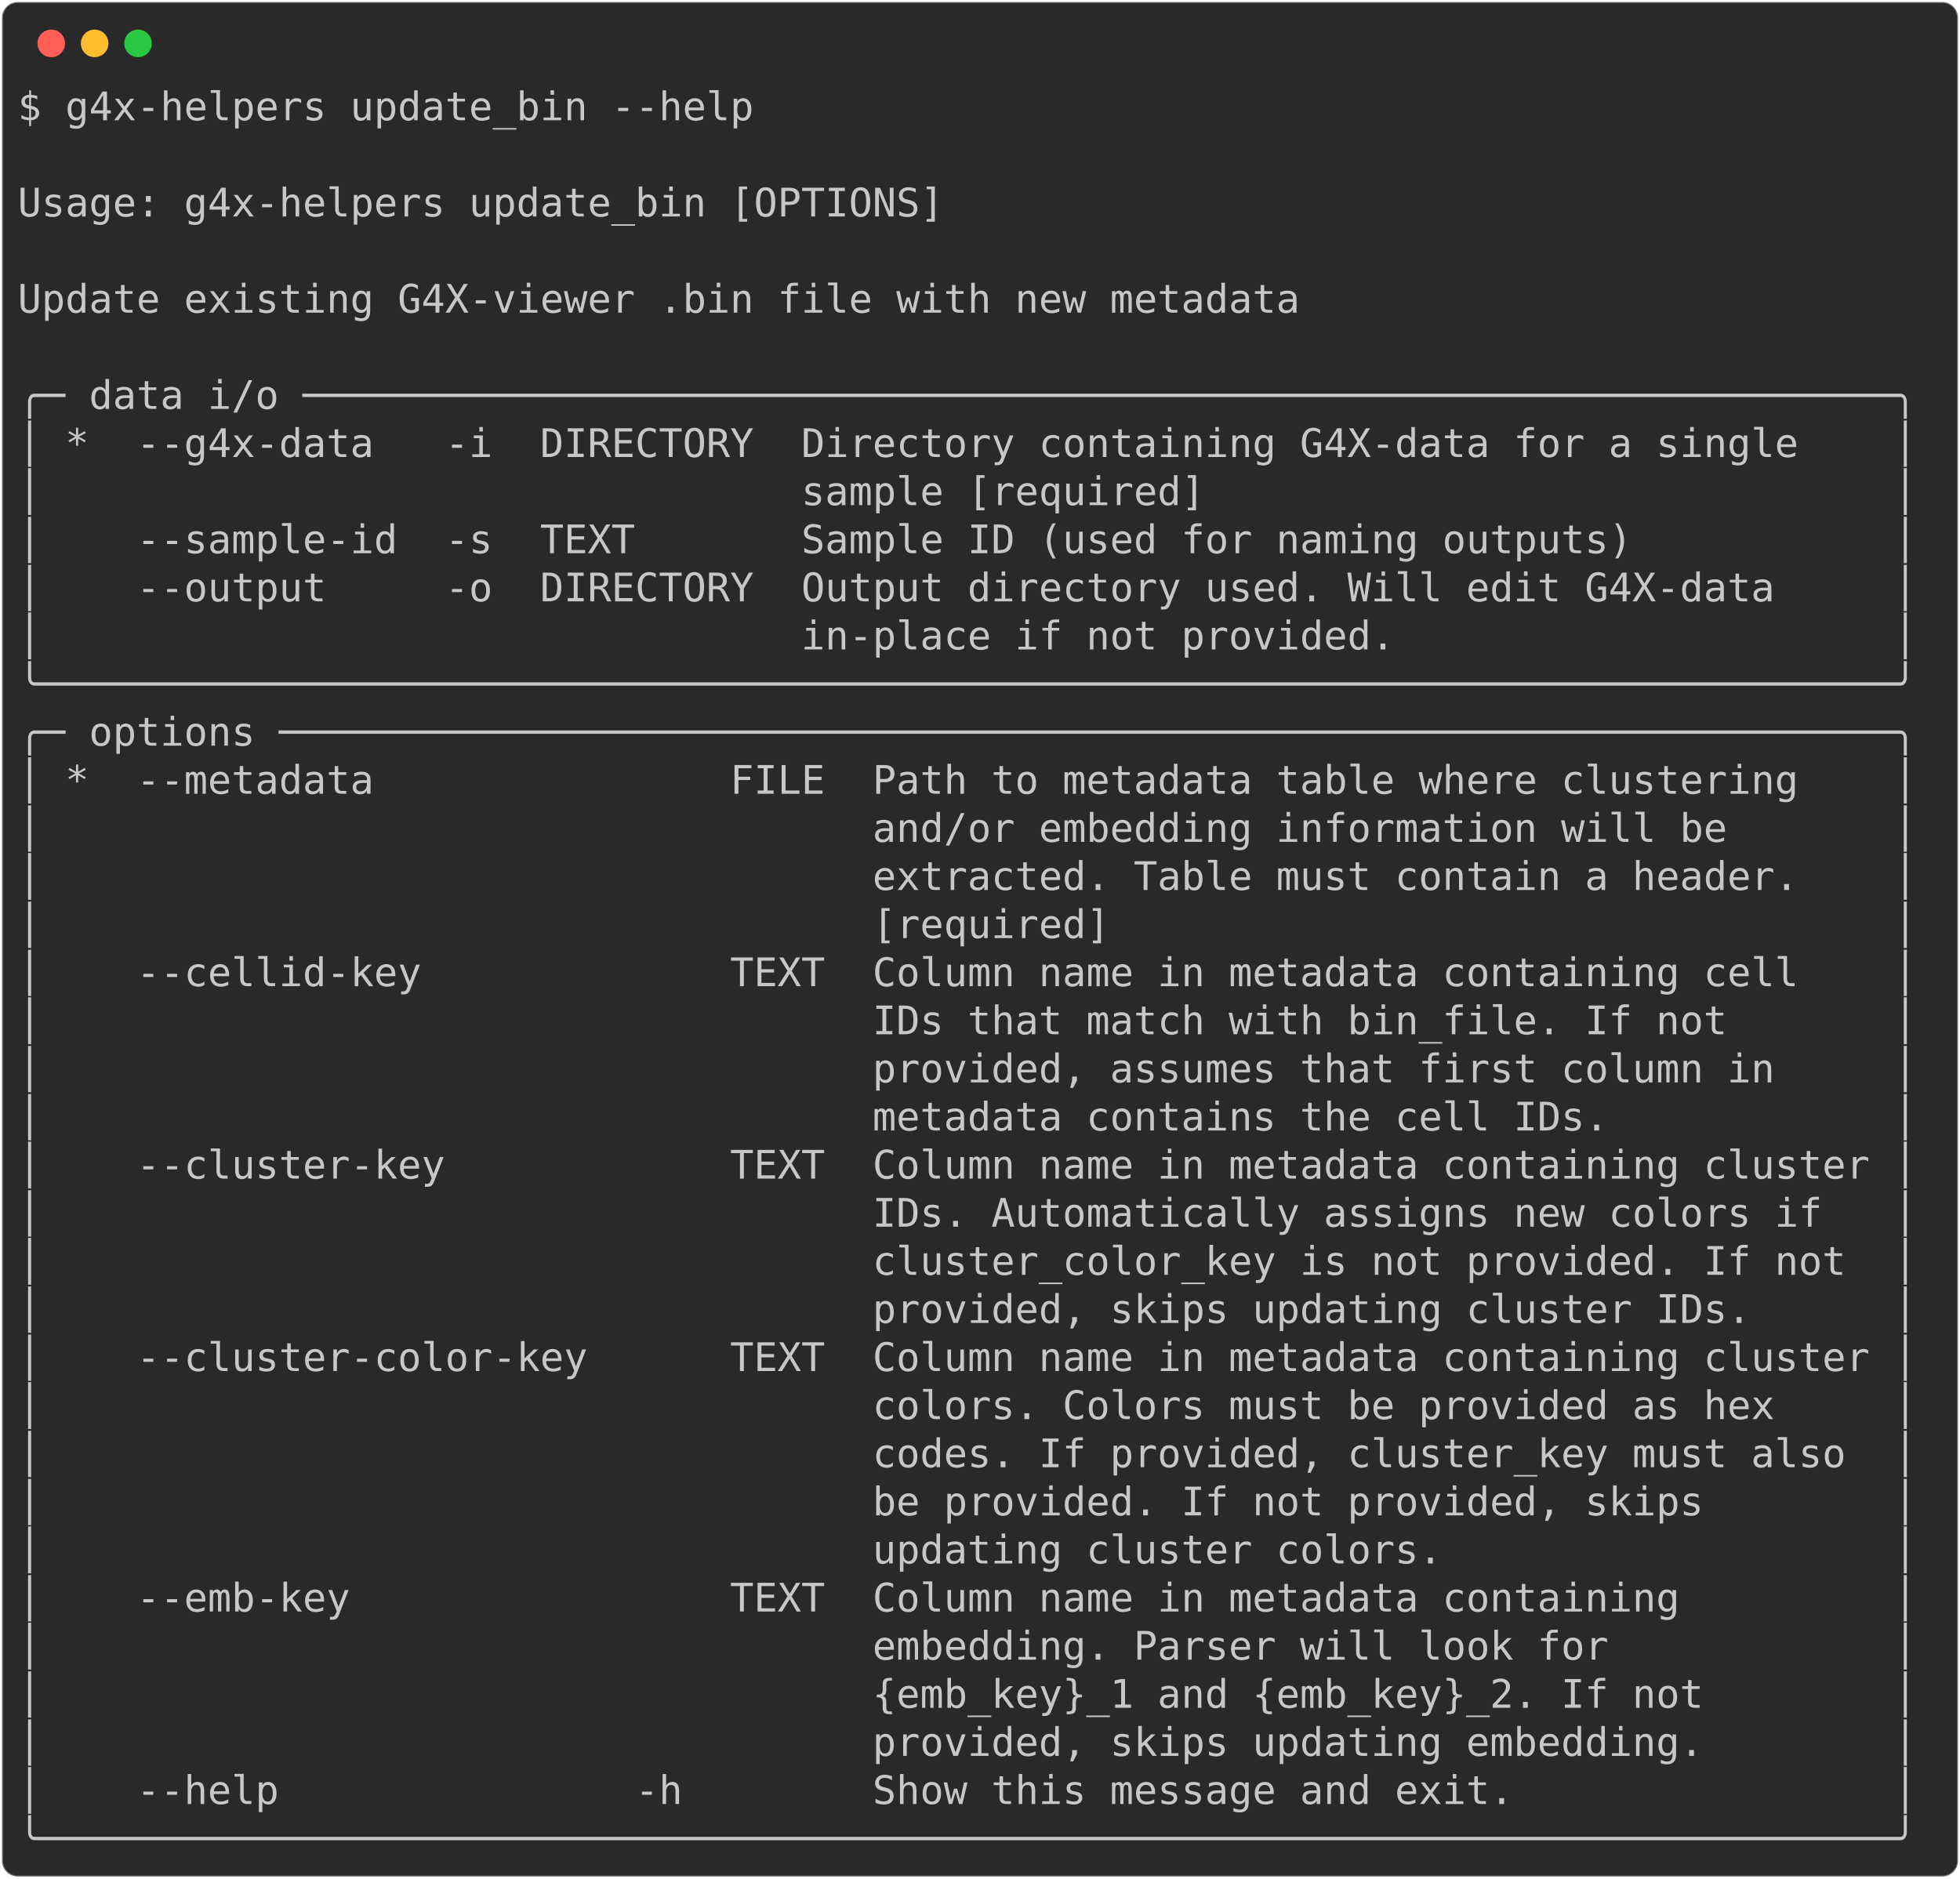
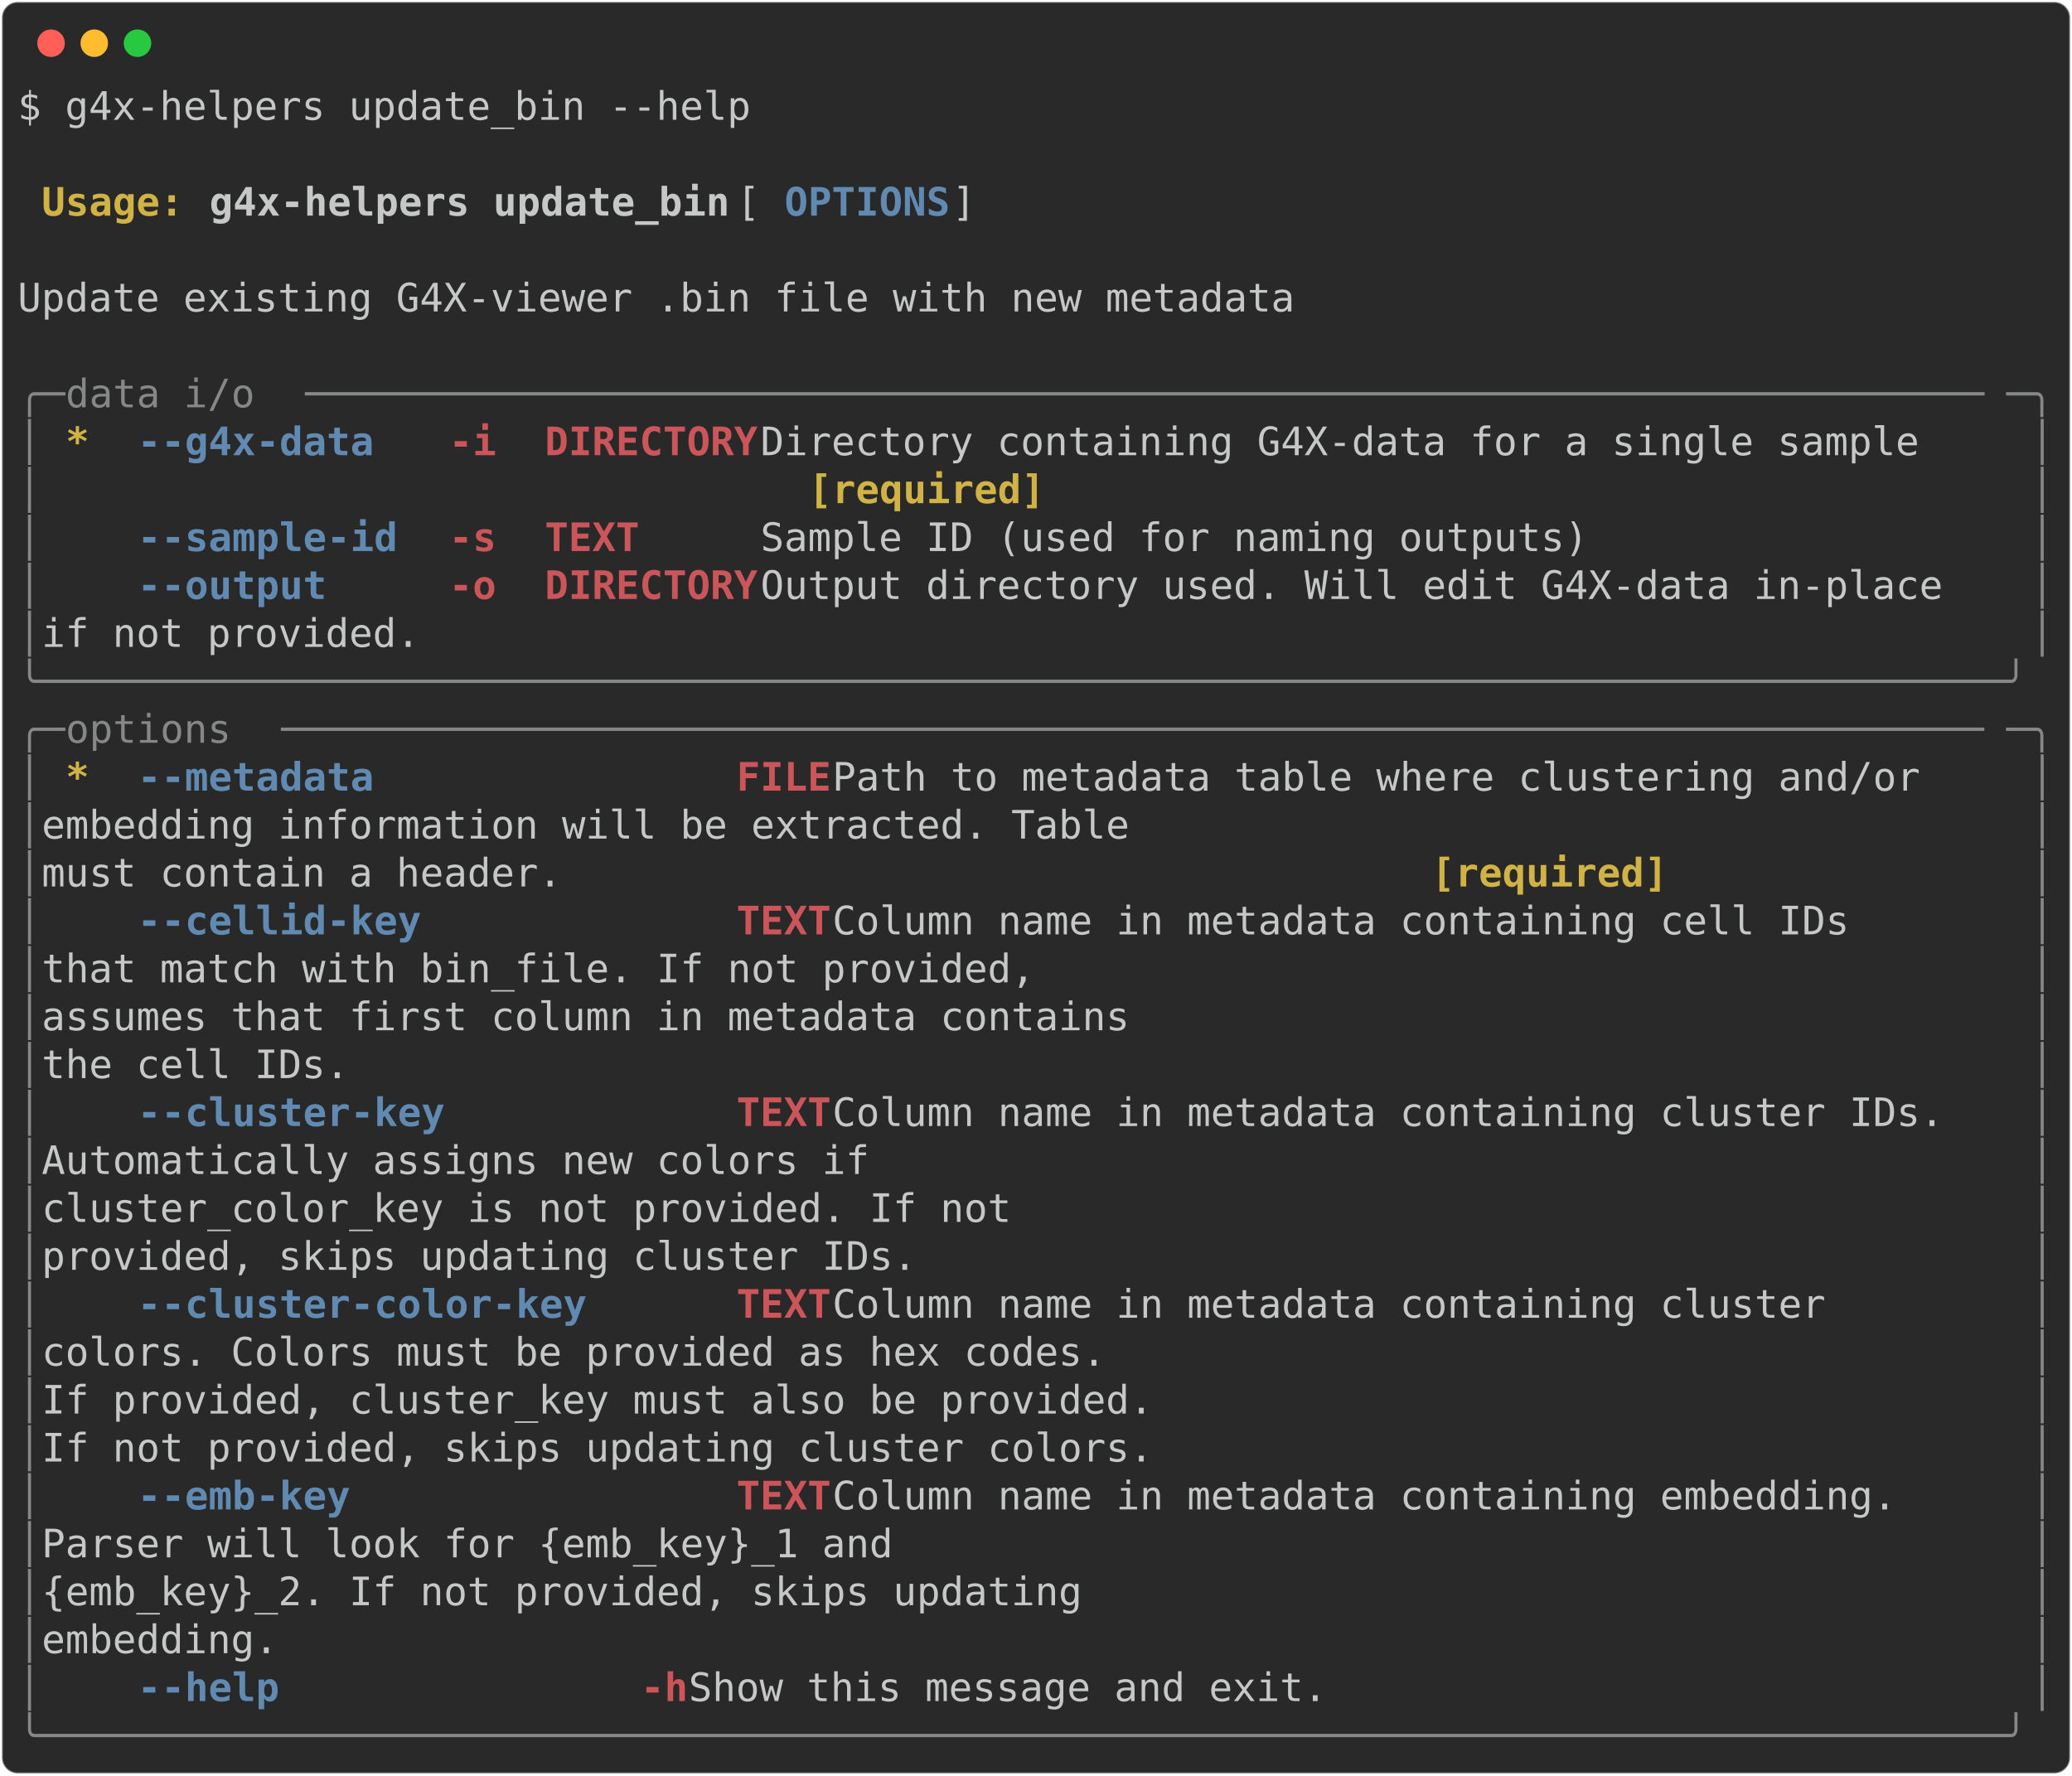
- <svg xmlns="http://www.w3.org/2000/svg" class="rich-terminal" viewBox="0 0 994 952.8">
+ <svg xmlns="http://www.w3.org/2000/svg" class="rich-terminal" viewBox="0 0 1055 904.0">
  <style>

    @font-face {
        font-family: "Fira Code";
        src: local("FiraCode-Regular"),
                url("https://cdnjs.cloudflare.com/ajax/libs/firacode/6.2.0/woff2/FiraCode-Regular.woff2") format("woff2"),
                url("https://cdnjs.cloudflare.com/ajax/libs/firacode/6.2.0/woff/FiraCode-Regular.woff") format("woff");
        font-style: normal;
        font-weight: 400;
    }
    @font-face {
        font-family: "Fira Code";
        src: local("FiraCode-Bold"),
                url("https://cdnjs.cloudflare.com/ajax/libs/firacode/6.2.0/woff2/FiraCode-Bold.woff2") format("woff2"),
                url("https://cdnjs.cloudflare.com/ajax/libs/firacode/6.2.0/woff/FiraCode-Bold.woff") format("woff");
        font-style: bold;
        font-weight: 700;
    }

-     .terminal-3342154436-matrix {
+     .terminal-2457157388-matrix {
        font-family: Fira Code, monospace;
        font-size: 20px;
        line-height: 24.4px;
        font-variant-east-asian: full-width;
    }

-     .terminal-3342154436-title {
+     .terminal-2457157388-title {
        font-size: 18px;
        font-weight: bold;
        font-family: arial;
    }

-     .terminal-3342154436-r1 { fill: #c5c8c6 }
+     .terminal-2457157388-r1 { fill: #c5c8c6 }
+ .terminal-2457157388-r2 { fill: #d0b344;font-weight: bold }
+ .terminal-2457157388-r3 { fill: #c5c8c6;font-weight: bold }
+ .terminal-2457157388-r4 { fill: #608ab1;font-weight: bold }
+ .terminal-2457157388-r5 { fill: #868887 }
+ .terminal-2457157388-r6 { fill: #cc555a;font-weight: bold }
    </style>
  <defs>
-     <clipPath id="terminal-3342154436-clip-terminal">
-       <rect x="0" y="0" width="975.0" height="901.8" />
-     </clipPath>
-     <clipPath id="terminal-3342154436-line-0">
-       <rect x="0" y="1.5" width="976" height="24.65" />
-     </clipPath>
-     <clipPath id="terminal-3342154436-line-1">
-       <rect x="0" y="25.9" width="976" height="24.65" />
-     </clipPath>
-     <clipPath id="terminal-3342154436-line-2">
-       <rect x="0" y="50.3" width="976" height="24.65" />
-     </clipPath>
-     <clipPath id="terminal-3342154436-line-3">
-       <rect x="0" y="74.7" width="976" height="24.65" />
-     </clipPath>
-     <clipPath id="terminal-3342154436-line-4">
-       <rect x="0" y="99.1" width="976" height="24.65" />
-     </clipPath>
-     <clipPath id="terminal-3342154436-line-5">
-       <rect x="0" y="123.5" width="976" height="24.65" />
-     </clipPath>
-     <clipPath id="terminal-3342154436-line-6">
-       <rect x="0" y="147.9" width="976" height="24.65" />
-     </clipPath>
-     <clipPath id="terminal-3342154436-line-7">
-       <rect x="0" y="172.3" width="976" height="24.65" />
-     </clipPath>
-     <clipPath id="terminal-3342154436-line-8">
-       <rect x="0" y="196.7" width="976" height="24.65" />
-     </clipPath>
-     <clipPath id="terminal-3342154436-line-9">
-       <rect x="0" y="221.1" width="976" height="24.65" />
-     </clipPath>
-     <clipPath id="terminal-3342154436-line-10">
-       <rect x="0" y="245.5" width="976" height="24.65" />
-     </clipPath>
-     <clipPath id="terminal-3342154436-line-11">
-       <rect x="0" y="269.9" width="976" height="24.65" />
-     </clipPath>
-     <clipPath id="terminal-3342154436-line-12">
-       <rect x="0" y="294.3" width="976" height="24.65" />
-     </clipPath>
-     <clipPath id="terminal-3342154436-line-13">
-       <rect x="0" y="318.7" width="976" height="24.65" />
-     </clipPath>
-     <clipPath id="terminal-3342154436-line-14">
-       <rect x="0" y="343.1" width="976" height="24.65" />
-     </clipPath>
-     <clipPath id="terminal-3342154436-line-15">
-       <rect x="0" y="367.5" width="976" height="24.65" />
-     </clipPath>
-     <clipPath id="terminal-3342154436-line-16">
-       <rect x="0" y="391.9" width="976" height="24.65" />
-     </clipPath>
-     <clipPath id="terminal-3342154436-line-17">
-       <rect x="0" y="416.3" width="976" height="24.65" />
-     </clipPath>
-     <clipPath id="terminal-3342154436-line-18">
-       <rect x="0" y="440.7" width="976" height="24.65" />
-     </clipPath>
-     <clipPath id="terminal-3342154436-line-19">
-       <rect x="0" y="465.1" width="976" height="24.65" />
-     </clipPath>
-     <clipPath id="terminal-3342154436-line-20">
-       <rect x="0" y="489.5" width="976" height="24.65" />
-     </clipPath>
-     <clipPath id="terminal-3342154436-line-21">
-       <rect x="0" y="513.9" width="976" height="24.65" />
-     </clipPath>
-     <clipPath id="terminal-3342154436-line-22">
-       <rect x="0" y="538.3" width="976" height="24.65" />
-     </clipPath>
-     <clipPath id="terminal-3342154436-line-23">
-       <rect x="0" y="562.7" width="976" height="24.65" />
-     </clipPath>
-     <clipPath id="terminal-3342154436-line-24">
-       <rect x="0" y="587.1" width="976" height="24.65" />
-     </clipPath>
-     <clipPath id="terminal-3342154436-line-25">
-       <rect x="0" y="611.5" width="976" height="24.65" />
-     </clipPath>
-     <clipPath id="terminal-3342154436-line-26">
-       <rect x="0" y="635.9" width="976" height="24.65" />
-     </clipPath>
-     <clipPath id="terminal-3342154436-line-27">
-       <rect x="0" y="660.3" width="976" height="24.65" />
-     </clipPath>
-     <clipPath id="terminal-3342154436-line-28">
-       <rect x="0" y="684.7" width="976" height="24.65" />
-     </clipPath>
-     <clipPath id="terminal-3342154436-line-29">
-       <rect x="0" y="709.1" width="976" height="24.65" />
-     </clipPath>
-     <clipPath id="terminal-3342154436-line-30">
-       <rect x="0" y="733.5" width="976" height="24.65" />
-     </clipPath>
-     <clipPath id="terminal-3342154436-line-31">
-       <rect x="0" y="757.9" width="976" height="24.65" />
-     </clipPath>
-     <clipPath id="terminal-3342154436-line-32">
-       <rect x="0" y="782.3" width="976" height="24.65" />
-     </clipPath>
-     <clipPath id="terminal-3342154436-line-33">
-       <rect x="0" y="806.7" width="976" height="24.65" />
-     </clipPath>
-     <clipPath id="terminal-3342154436-line-34">
-       <rect x="0" y="831.1" width="976" height="24.65" />
-     </clipPath>
-     <clipPath id="terminal-3342154436-line-35">
-       <rect x="0" y="855.5" width="976" height="24.65" />
+     <clipPath id="terminal-2457157388-clip-terminal">
+       <rect x="0" y="0" width="1036.0" height="853.0" />
+     </clipPath>
+     <clipPath id="terminal-2457157388-line-0">
+       <rect x="0" y="1.5" width="1037" height="24.65" />
+     </clipPath>
+     <clipPath id="terminal-2457157388-line-1">
+       <rect x="0" y="25.9" width="1037" height="24.65" />
+     </clipPath>
+     <clipPath id="terminal-2457157388-line-2">
+       <rect x="0" y="50.3" width="1037" height="24.65" />
+     </clipPath>
+     <clipPath id="terminal-2457157388-line-3">
+       <rect x="0" y="74.7" width="1037" height="24.65" />
+     </clipPath>
+     <clipPath id="terminal-2457157388-line-4">
+       <rect x="0" y="99.1" width="1037" height="24.65" />
+     </clipPath>
+     <clipPath id="terminal-2457157388-line-5">
+       <rect x="0" y="123.5" width="1037" height="24.65" />
+     </clipPath>
+     <clipPath id="terminal-2457157388-line-6">
+       <rect x="0" y="147.9" width="1037" height="24.65" />
+     </clipPath>
+     <clipPath id="terminal-2457157388-line-7">
+       <rect x="0" y="172.3" width="1037" height="24.65" />
+     </clipPath>
+     <clipPath id="terminal-2457157388-line-8">
+       <rect x="0" y="196.7" width="1037" height="24.65" />
+     </clipPath>
+     <clipPath id="terminal-2457157388-line-9">
+       <rect x="0" y="221.1" width="1037" height="24.65" />
+     </clipPath>
+     <clipPath id="terminal-2457157388-line-10">
+       <rect x="0" y="245.5" width="1037" height="24.65" />
+     </clipPath>
+     <clipPath id="terminal-2457157388-line-11">
+       <rect x="0" y="269.9" width="1037" height="24.65" />
+     </clipPath>
+     <clipPath id="terminal-2457157388-line-12">
+       <rect x="0" y="294.3" width="1037" height="24.65" />
+     </clipPath>
+     <clipPath id="terminal-2457157388-line-13">
+       <rect x="0" y="318.7" width="1037" height="24.65" />
+     </clipPath>
+     <clipPath id="terminal-2457157388-line-14">
+       <rect x="0" y="343.1" width="1037" height="24.65" />
+     </clipPath>
+     <clipPath id="terminal-2457157388-line-15">
+       <rect x="0" y="367.5" width="1037" height="24.65" />
+     </clipPath>
+     <clipPath id="terminal-2457157388-line-16">
+       <rect x="0" y="391.9" width="1037" height="24.65" />
+     </clipPath>
+     <clipPath id="terminal-2457157388-line-17">
+       <rect x="0" y="416.3" width="1037" height="24.65" />
+     </clipPath>
+     <clipPath id="terminal-2457157388-line-18">
+       <rect x="0" y="440.7" width="1037" height="24.65" />
+     </clipPath>
+     <clipPath id="terminal-2457157388-line-19">
+       <rect x="0" y="465.1" width="1037" height="24.65" />
+     </clipPath>
+     <clipPath id="terminal-2457157388-line-20">
+       <rect x="0" y="489.5" width="1037" height="24.65" />
+     </clipPath>
+     <clipPath id="terminal-2457157388-line-21">
+       <rect x="0" y="513.9" width="1037" height="24.65" />
+     </clipPath>
+     <clipPath id="terminal-2457157388-line-22">
+       <rect x="0" y="538.3" width="1037" height="24.65" />
+     </clipPath>
+     <clipPath id="terminal-2457157388-line-23">
+       <rect x="0" y="562.7" width="1037" height="24.65" />
+     </clipPath>
+     <clipPath id="terminal-2457157388-line-24">
+       <rect x="0" y="587.1" width="1037" height="24.65" />
+     </clipPath>
+     <clipPath id="terminal-2457157388-line-25">
+       <rect x="0" y="611.5" width="1037" height="24.65" />
+     </clipPath>
+     <clipPath id="terminal-2457157388-line-26">
+       <rect x="0" y="635.9" width="1037" height="24.65" />
+     </clipPath>
+     <clipPath id="terminal-2457157388-line-27">
+       <rect x="0" y="660.3" width="1037" height="24.65" />
+     </clipPath>
+     <clipPath id="terminal-2457157388-line-28">
+       <rect x="0" y="684.7" width="1037" height="24.65" />
+     </clipPath>
+     <clipPath id="terminal-2457157388-line-29">
+       <rect x="0" y="709.1" width="1037" height="24.65" />
+     </clipPath>
+     <clipPath id="terminal-2457157388-line-30">
+       <rect x="0" y="733.5" width="1037" height="24.65" />
+     </clipPath>
+     <clipPath id="terminal-2457157388-line-31">
+       <rect x="0" y="757.9" width="1037" height="24.65" />
+     </clipPath>
+     <clipPath id="terminal-2457157388-line-32">
+       <rect x="0" y="782.3" width="1037" height="24.65" />
+     </clipPath>
+     <clipPath id="terminal-2457157388-line-33">
+       <rect x="0" y="806.7" width="1037" height="24.65" />
    </clipPath>
  </defs>
-   <rect fill="#292929" stroke="rgba(255,255,255,0.35)" stroke-width="1" x="1" y="1" width="992" height="950.8" rx="8" />
+   <rect fill="#292929" stroke="rgba(255,255,255,0.35)" stroke-width="1" x="1" y="1" width="1053" height="902" rx="8" />
  <g transform="translate(26,22)">
    <circle cx="0" cy="0" r="7" fill="#ff5f57" />
    <circle cx="22" cy="0" r="7" fill="#febc2e" />
    <circle cx="44" cy="0" r="7" fill="#28c840" />
  </g>
-   <g transform="translate(9, 41)" clip-path="url(#terminal-3342154436-clip-terminal)">
-     <g class="terminal-3342154436-matrix">
-       <text class="terminal-3342154436-r1" x="0" y="20" textLength="378.2" clip-path="url(#terminal-3342154436-line-0)">$ g4x-helpers update_bin --help</text>
-       <text class="terminal-3342154436-r1" x="976" y="20" textLength="12.2" clip-path="url(#terminal-3342154436-line-0)">
- </text>
-       <text class="terminal-3342154436-r1" x="976" y="44.4" textLength="12.2" clip-path="url(#terminal-3342154436-line-1)">
- </text>
-       <text class="terminal-3342154436-r1" x="0" y="68.8" textLength="976" clip-path="url(#terminal-3342154436-line-2)"> Usage: g4x-helpers update_bin [OPTIONS]                                        </text>
-       <text class="terminal-3342154436-r1" x="976" y="68.8" textLength="12.2" clip-path="url(#terminal-3342154436-line-2)">
- </text>
-       <text class="terminal-3342154436-r1" x="976" y="93.2" textLength="12.2" clip-path="url(#terminal-3342154436-line-3)">
- </text>
-       <text class="terminal-3342154436-r1" x="0" y="117.6" textLength="976" clip-path="url(#terminal-3342154436-line-4)"> Update existing G4X-viewer .bin file with new metadata                         </text>
-       <text class="terminal-3342154436-r1" x="976" y="117.6" textLength="12.2" clip-path="url(#terminal-3342154436-line-4)">
- </text>
-       <text class="terminal-3342154436-r1" x="976" y="142" textLength="12.2" clip-path="url(#terminal-3342154436-line-5)">
- </text>
-       <text class="terminal-3342154436-r1" x="0" y="166.4" textLength="976" clip-path="url(#terminal-3342154436-line-6)">╭─ data i/o ───────────────────────────────────────────────────────────────────╮</text>
-       <text class="terminal-3342154436-r1" x="976" y="166.4" textLength="12.2" clip-path="url(#terminal-3342154436-line-6)">
- </text>
-       <text class="terminal-3342154436-r1" x="0" y="190.8" textLength="976" clip-path="url(#terminal-3342154436-line-7)">│ *  --g4x-data   -i  DIRECTORY  Directory containing G4X-data for a single    │</text>
-       <text class="terminal-3342154436-r1" x="976" y="190.8" textLength="12.2" clip-path="url(#terminal-3342154436-line-7)">
- </text>
-       <text class="terminal-3342154436-r1" x="0" y="215.2" textLength="976" clip-path="url(#terminal-3342154436-line-8)">│                                sample [required]                             │</text>
-       <text class="terminal-3342154436-r1" x="976" y="215.2" textLength="12.2" clip-path="url(#terminal-3342154436-line-8)">
- </text>
-       <text class="terminal-3342154436-r1" x="0" y="239.6" textLength="976" clip-path="url(#terminal-3342154436-line-9)">│    --sample-id  -s  TEXT       Sample ID (used for naming outputs)           │</text>
-       <text class="terminal-3342154436-r1" x="976" y="239.6" textLength="12.2" clip-path="url(#terminal-3342154436-line-9)">
- </text>
-       <text class="terminal-3342154436-r1" x="0" y="264" textLength="976" clip-path="url(#terminal-3342154436-line-10)">│    --output     -o  DIRECTORY  Output directory used. Will edit G4X-data     │</text>
-       <text class="terminal-3342154436-r1" x="976" y="264" textLength="12.2" clip-path="url(#terminal-3342154436-line-10)">
- </text>
-       <text class="terminal-3342154436-r1" x="0" y="288.4" textLength="976" clip-path="url(#terminal-3342154436-line-11)">│                                in-place if not provided.                     │</text>
-       <text class="terminal-3342154436-r1" x="976" y="288.4" textLength="12.2" clip-path="url(#terminal-3342154436-line-11)">
- </text>
-       <text class="terminal-3342154436-r1" x="0" y="312.8" textLength="976" clip-path="url(#terminal-3342154436-line-12)">╰──────────────────────────────────────────────────────────────────────────────╯</text>
-       <text class="terminal-3342154436-r1" x="976" y="312.8" textLength="12.2" clip-path="url(#terminal-3342154436-line-12)">
- </text>
-       <text class="terminal-3342154436-r1" x="0" y="337.2" textLength="976" clip-path="url(#terminal-3342154436-line-13)">╭─ options ────────────────────────────────────────────────────────────────────╮</text>
-       <text class="terminal-3342154436-r1" x="976" y="337.2" textLength="12.2" clip-path="url(#terminal-3342154436-line-13)">
- </text>
-       <text class="terminal-3342154436-r1" x="0" y="361.6" textLength="976" clip-path="url(#terminal-3342154436-line-14)">│ *  --metadata               FILE  Path to metadata table where clustering    │</text>
-       <text class="terminal-3342154436-r1" x="976" y="361.6" textLength="12.2" clip-path="url(#terminal-3342154436-line-14)">
- </text>
-       <text class="terminal-3342154436-r1" x="0" y="386" textLength="976" clip-path="url(#terminal-3342154436-line-15)">│                                   and/or embedding information will be       │</text>
-       <text class="terminal-3342154436-r1" x="976" y="386" textLength="12.2" clip-path="url(#terminal-3342154436-line-15)">
- </text>
-       <text class="terminal-3342154436-r1" x="0" y="410.4" textLength="976" clip-path="url(#terminal-3342154436-line-16)">│                                   extracted. Table must contain a header.    │</text>
-       <text class="terminal-3342154436-r1" x="976" y="410.4" textLength="12.2" clip-path="url(#terminal-3342154436-line-16)">
- </text>
-       <text class="terminal-3342154436-r1" x="0" y="434.8" textLength="976" clip-path="url(#terminal-3342154436-line-17)">│                                   [required]                                 │</text>
-       <text class="terminal-3342154436-r1" x="976" y="434.8" textLength="12.2" clip-path="url(#terminal-3342154436-line-17)">
- </text>
-       <text class="terminal-3342154436-r1" x="0" y="459.2" textLength="976" clip-path="url(#terminal-3342154436-line-18)">│    --cellid-key             TEXT  Column name in metadata containing cell    │</text>
-       <text class="terminal-3342154436-r1" x="976" y="459.2" textLength="12.2" clip-path="url(#terminal-3342154436-line-18)">
- </text>
-       <text class="terminal-3342154436-r1" x="0" y="483.6" textLength="976" clip-path="url(#terminal-3342154436-line-19)">│                                   IDs that match with bin_file. If not       │</text>
-       <text class="terminal-3342154436-r1" x="976" y="483.6" textLength="12.2" clip-path="url(#terminal-3342154436-line-19)">
- </text>
-       <text class="terminal-3342154436-r1" x="0" y="508" textLength="976" clip-path="url(#terminal-3342154436-line-20)">│                                   provided, assumes that first column in     │</text>
-       <text class="terminal-3342154436-r1" x="976" y="508" textLength="12.2" clip-path="url(#terminal-3342154436-line-20)">
- </text>
-       <text class="terminal-3342154436-r1" x="0" y="532.4" textLength="976" clip-path="url(#terminal-3342154436-line-21)">│                                   metadata contains the cell IDs.            │</text>
-       <text class="terminal-3342154436-r1" x="976" y="532.4" textLength="12.2" clip-path="url(#terminal-3342154436-line-21)">
- </text>
-       <text class="terminal-3342154436-r1" x="0" y="556.8" textLength="976" clip-path="url(#terminal-3342154436-line-22)">│    --cluster-key            TEXT  Column name in metadata containing cluster │</text>
-       <text class="terminal-3342154436-r1" x="976" y="556.8" textLength="12.2" clip-path="url(#terminal-3342154436-line-22)">
- </text>
-       <text class="terminal-3342154436-r1" x="0" y="581.2" textLength="976" clip-path="url(#terminal-3342154436-line-23)">│                                   IDs. Automatically assigns new colors if   │</text>
-       <text class="terminal-3342154436-r1" x="976" y="581.2" textLength="12.2" clip-path="url(#terminal-3342154436-line-23)">
- </text>
-       <text class="terminal-3342154436-r1" x="0" y="605.6" textLength="976" clip-path="url(#terminal-3342154436-line-24)">│                                   cluster_color_key is not provided. If not  │</text>
-       <text class="terminal-3342154436-r1" x="976" y="605.6" textLength="12.2" clip-path="url(#terminal-3342154436-line-24)">
- </text>
-       <text class="terminal-3342154436-r1" x="0" y="630" textLength="976" clip-path="url(#terminal-3342154436-line-25)">│                                   provided, skips updating cluster IDs.      │</text>
-       <text class="terminal-3342154436-r1" x="976" y="630" textLength="12.2" clip-path="url(#terminal-3342154436-line-25)">
- </text>
-       <text class="terminal-3342154436-r1" x="0" y="654.4" textLength="976" clip-path="url(#terminal-3342154436-line-26)">│    --cluster-color-key      TEXT  Column name in metadata containing cluster │</text>
-       <text class="terminal-3342154436-r1" x="976" y="654.4" textLength="12.2" clip-path="url(#terminal-3342154436-line-26)">
- </text>
-       <text class="terminal-3342154436-r1" x="0" y="678.8" textLength="976" clip-path="url(#terminal-3342154436-line-27)">│                                   colors. Colors must be provided as hex     │</text>
-       <text class="terminal-3342154436-r1" x="976" y="678.8" textLength="12.2" clip-path="url(#terminal-3342154436-line-27)">
- </text>
-       <text class="terminal-3342154436-r1" x="0" y="703.2" textLength="976" clip-path="url(#terminal-3342154436-line-28)">│                                   codes. If provided, cluster_key must also  │</text>
-       <text class="terminal-3342154436-r1" x="976" y="703.2" textLength="12.2" clip-path="url(#terminal-3342154436-line-28)">
- </text>
-       <text class="terminal-3342154436-r1" x="0" y="727.6" textLength="976" clip-path="url(#terminal-3342154436-line-29)">│                                   be provided. If not provided, skips        │</text>
-       <text class="terminal-3342154436-r1" x="976" y="727.6" textLength="12.2" clip-path="url(#terminal-3342154436-line-29)">
- </text>
-       <text class="terminal-3342154436-r1" x="0" y="752" textLength="976" clip-path="url(#terminal-3342154436-line-30)">│                                   updating cluster colors.                   │</text>
-       <text class="terminal-3342154436-r1" x="976" y="752" textLength="12.2" clip-path="url(#terminal-3342154436-line-30)">
- </text>
-       <text class="terminal-3342154436-r1" x="0" y="776.4" textLength="976" clip-path="url(#terminal-3342154436-line-31)">│    --emb-key                TEXT  Column name in metadata containing         │</text>
-       <text class="terminal-3342154436-r1" x="976" y="776.4" textLength="12.2" clip-path="url(#terminal-3342154436-line-31)">
- </text>
-       <text class="terminal-3342154436-r1" x="0" y="800.8" textLength="976" clip-path="url(#terminal-3342154436-line-32)">│                                   embedding. Parser will look for            │</text>
-       <text class="terminal-3342154436-r1" x="976" y="800.8" textLength="12.2" clip-path="url(#terminal-3342154436-line-32)">
- </text>
-       <text class="terminal-3342154436-r1" x="0" y="825.2" textLength="976" clip-path="url(#terminal-3342154436-line-33)">│                                   {emb_key}_1 and {emb_key}_2. If not        │</text>
-       <text class="terminal-3342154436-r1" x="976" y="825.2" textLength="12.2" clip-path="url(#terminal-3342154436-line-33)">
- </text>
-       <text class="terminal-3342154436-r1" x="0" y="849.6" textLength="976" clip-path="url(#terminal-3342154436-line-34)">│                                   provided, skips updating embedding.        │</text>
-       <text class="terminal-3342154436-r1" x="976" y="849.6" textLength="12.2" clip-path="url(#terminal-3342154436-line-34)">
- </text>
-       <text class="terminal-3342154436-r1" x="0" y="874" textLength="976" clip-path="url(#terminal-3342154436-line-35)">│    --help               -h        Show this message and exit.                │</text>
-       <text class="terminal-3342154436-r1" x="976" y="874" textLength="12.2" clip-path="url(#terminal-3342154436-line-35)">
- </text>
-       <text class="terminal-3342154436-r1" x="0" y="898.4" textLength="976" clip-path="url(#terminal-3342154436-line-36)">╰──────────────────────────────────────────────────────────────────────────────╯</text>
-       <text class="terminal-3342154436-r1" x="976" y="898.4" textLength="12.2" clip-path="url(#terminal-3342154436-line-36)">
+   <g transform="translate(9, 41)" clip-path="url(#terminal-2457157388-clip-terminal)">
+     <g class="terminal-2457157388-matrix">
+       <text class="terminal-2457157388-r1" x="0" y="20" textLength="378.2" clip-path="url(#terminal-2457157388-line-0)">$ g4x-helpers update_bin --help</text>
+       <text class="terminal-2457157388-r1" x="1037" y="20" textLength="12.2" clip-path="url(#terminal-2457157388-line-0)">
+ </text>
+       <text class="terminal-2457157388-r1" x="1037" y="44.4" textLength="12.2" clip-path="url(#terminal-2457157388-line-1)">
+ </text>
+       <text class="terminal-2457157388-r2" x="12.2" y="68.8" textLength="73.2" clip-path="url(#terminal-2457157388-line-2)">Usage:</text>
+       <text class="terminal-2457157388-r3" x="97.6" y="68.8" textLength="268.4" clip-path="url(#terminal-2457157388-line-2)">g4x-helpers update_bin</text>
+       <text class="terminal-2457157388-r1" x="366" y="68.8" textLength="24.4" clip-path="url(#terminal-2457157388-line-2)"> [</text>
+       <text class="terminal-2457157388-r4" x="390.4" y="68.8" textLength="85.4" clip-path="url(#terminal-2457157388-line-2)">OPTIONS</text>
+       <text class="terminal-2457157388-r1" x="475.8" y="68.8" textLength="561.2" clip-path="url(#terminal-2457157388-line-2)">]                                             </text>
+       <text class="terminal-2457157388-r1" x="1037" y="68.8" textLength="12.2" clip-path="url(#terminal-2457157388-line-2)">
+ </text>
+       <text class="terminal-2457157388-r1" x="1037" y="93.2" textLength="12.2" clip-path="url(#terminal-2457157388-line-3)">
+ </text>
+       <text class="terminal-2457157388-r1" x="0" y="117.6" textLength="1037" clip-path="url(#terminal-2457157388-line-4)"> Update existing G4X-viewer .bin file with new metadata                              </text>
+       <text class="terminal-2457157388-r1" x="1037" y="117.6" textLength="12.2" clip-path="url(#terminal-2457157388-line-4)">
+ </text>
+       <text class="terminal-2457157388-r1" x="1037" y="142" textLength="12.2" clip-path="url(#terminal-2457157388-line-5)">
+ </text>
+       <text class="terminal-2457157388-r5" x="0" y="166.4" textLength="24.4" clip-path="url(#terminal-2457157388-line-6)">╭─</text>
+       <text class="terminal-2457157388-r5" x="24.4" y="166.4" textLength="122" clip-path="url(#terminal-2457157388-line-6)"> data i/o </text>
+       <text class="terminal-2457157388-r5" x="146.4" y="166.4" textLength="866.2" clip-path="url(#terminal-2457157388-line-6)">───────────────────────────────────────────────────────────────────────</text>
+       <text class="terminal-2457157388-r5" x="1012.6" y="166.4" textLength="24.4" clip-path="url(#terminal-2457157388-line-6)">─╮</text>
+       <text class="terminal-2457157388-r1" x="1037" y="166.4" textLength="12.2" clip-path="url(#terminal-2457157388-line-6)">
+ </text>
+       <text class="terminal-2457157388-r5" x="0" y="190.8" textLength="12.2" clip-path="url(#terminal-2457157388-line-7)">│</text>
+       <text class="terminal-2457157388-r2" x="24.4" y="190.8" textLength="12.2" clip-path="url(#terminal-2457157388-line-7)">*</text>
+       <text class="terminal-2457157388-r4" x="61" y="190.8" textLength="134.2" clip-path="url(#terminal-2457157388-line-7)">--g4x-data </text>
+       <text class="terminal-2457157388-r6" x="219.6" y="190.8" textLength="24.4" clip-path="url(#terminal-2457157388-line-7)">-i</text>
+       <text class="terminal-2457157388-r6" x="268.4" y="190.8" textLength="109.8" clip-path="url(#terminal-2457157388-line-7)">DIRECTORY</text>
+       <text class="terminal-2457157388-r1" x="378.2" y="190.8" textLength="646.6" clip-path="url(#terminal-2457157388-line-7)">  Directory containing G4X-data for a single sample  </text>
+       <text class="terminal-2457157388-r5" x="1024.8" y="190.8" textLength="12.2" clip-path="url(#terminal-2457157388-line-7)">│</text>
+       <text class="terminal-2457157388-r1" x="1037" y="190.8" textLength="12.2" clip-path="url(#terminal-2457157388-line-7)">
+ </text>
+       <text class="terminal-2457157388-r5" x="0" y="215.2" textLength="12.2" clip-path="url(#terminal-2457157388-line-8)">│</text>
+       <text class="terminal-2457157388-r2" x="402.6" y="215.2" textLength="122" clip-path="url(#terminal-2457157388-line-8)">[required]</text>
+       <text class="terminal-2457157388-r5" x="1024.8" y="215.2" textLength="12.2" clip-path="url(#terminal-2457157388-line-8)">│</text>
+       <text class="terminal-2457157388-r1" x="1037" y="215.2" textLength="12.2" clip-path="url(#terminal-2457157388-line-8)">
+ </text>
+       <text class="terminal-2457157388-r5" x="0" y="239.6" textLength="12.2" clip-path="url(#terminal-2457157388-line-9)">│</text>
+       <text class="terminal-2457157388-r4" x="61" y="239.6" textLength="134.2" clip-path="url(#terminal-2457157388-line-9)">--sample-id</text>
+       <text class="terminal-2457157388-r6" x="219.6" y="239.6" textLength="24.4" clip-path="url(#terminal-2457157388-line-9)">-s</text>
+       <text class="terminal-2457157388-r6" x="268.4" y="239.6" textLength="109.8" clip-path="url(#terminal-2457157388-line-9)">TEXT     </text>
+       <text class="terminal-2457157388-r1" x="378.2" y="239.6" textLength="646.6" clip-path="url(#terminal-2457157388-line-9)">  Sample ID (used for naming outputs)                </text>
+       <text class="terminal-2457157388-r5" x="1024.8" y="239.6" textLength="12.2" clip-path="url(#terminal-2457157388-line-9)">│</text>
+       <text class="terminal-2457157388-r1" x="1037" y="239.6" textLength="12.2" clip-path="url(#terminal-2457157388-line-9)">
+ </text>
+       <text class="terminal-2457157388-r5" x="0" y="264" textLength="12.2" clip-path="url(#terminal-2457157388-line-10)">│</text>
+       <text class="terminal-2457157388-r4" x="61" y="264" textLength="134.2" clip-path="url(#terminal-2457157388-line-10)">--output   </text>
+       <text class="terminal-2457157388-r6" x="219.6" y="264" textLength="24.4" clip-path="url(#terminal-2457157388-line-10)">-o</text>
+       <text class="terminal-2457157388-r6" x="268.4" y="264" textLength="109.8" clip-path="url(#terminal-2457157388-line-10)">DIRECTORY</text>
+       <text class="terminal-2457157388-r1" x="378.2" y="264" textLength="646.6" clip-path="url(#terminal-2457157388-line-10)">  Output directory used. Will edit G4X-data in-place </text>
+       <text class="terminal-2457157388-r5" x="1024.8" y="264" textLength="12.2" clip-path="url(#terminal-2457157388-line-10)">│</text>
+       <text class="terminal-2457157388-r1" x="1037" y="264" textLength="12.2" clip-path="url(#terminal-2457157388-line-10)">
+ </text>
+       <text class="terminal-2457157388-r5" x="0" y="288.4" textLength="12.2" clip-path="url(#terminal-2457157388-line-11)">│</text>
+       <text class="terminal-2457157388-r1" x="12.2" y="288.4" textLength="1012.6" clip-path="url(#terminal-2457157388-line-11)">                                if not provided.                                   </text>
+       <text class="terminal-2457157388-r5" x="1024.8" y="288.4" textLength="12.2" clip-path="url(#terminal-2457157388-line-11)">│</text>
+       <text class="terminal-2457157388-r1" x="1037" y="288.4" textLength="12.2" clip-path="url(#terminal-2457157388-line-11)">
+ </text>
+       <text class="terminal-2457157388-r5" x="0" y="312.8" textLength="1037" clip-path="url(#terminal-2457157388-line-12)">╰───────────────────────────────────────────────────────────────────────────────────╯</text>
+       <text class="terminal-2457157388-r1" x="1037" y="312.8" textLength="12.2" clip-path="url(#terminal-2457157388-line-12)">
+ </text>
+       <text class="terminal-2457157388-r5" x="0" y="337.2" textLength="24.4" clip-path="url(#terminal-2457157388-line-13)">╭─</text>
+       <text class="terminal-2457157388-r5" x="24.4" y="337.2" textLength="109.8" clip-path="url(#terminal-2457157388-line-13)"> options </text>
+       <text class="terminal-2457157388-r5" x="134.2" y="337.2" textLength="878.4" clip-path="url(#terminal-2457157388-line-13)">────────────────────────────────────────────────────────────────────────</text>
+       <text class="terminal-2457157388-r5" x="1012.6" y="337.2" textLength="24.4" clip-path="url(#terminal-2457157388-line-13)">─╮</text>
+       <text class="terminal-2457157388-r1" x="1037" y="337.2" textLength="12.2" clip-path="url(#terminal-2457157388-line-13)">
+ </text>
+       <text class="terminal-2457157388-r5" x="0" y="361.6" textLength="12.2" clip-path="url(#terminal-2457157388-line-14)">│</text>
+       <text class="terminal-2457157388-r2" x="24.4" y="361.6" textLength="12.2" clip-path="url(#terminal-2457157388-line-14)">*</text>
+       <text class="terminal-2457157388-r4" x="61" y="361.6" textLength="231.8" clip-path="url(#terminal-2457157388-line-14)">--metadata         </text>
+       <text class="terminal-2457157388-r6" x="366" y="361.6" textLength="48.8" clip-path="url(#terminal-2457157388-line-14)">FILE</text>
+       <text class="terminal-2457157388-r1" x="414.8" y="361.6" textLength="610" clip-path="url(#terminal-2457157388-line-14)">  Path to metadata table where clustering and/or  </text>
+       <text class="terminal-2457157388-r5" x="1024.8" y="361.6" textLength="12.2" clip-path="url(#terminal-2457157388-line-14)">│</text>
+       <text class="terminal-2457157388-r1" x="1037" y="361.6" textLength="12.2" clip-path="url(#terminal-2457157388-line-14)">
+ </text>
+       <text class="terminal-2457157388-r5" x="0" y="386" textLength="12.2" clip-path="url(#terminal-2457157388-line-15)">│</text>
+       <text class="terminal-2457157388-r1" x="12.2" y="386" textLength="1012.6" clip-path="url(#terminal-2457157388-line-15)">                                   embedding information will be extracted. Table  </text>
+       <text class="terminal-2457157388-r5" x="1024.8" y="386" textLength="12.2" clip-path="url(#terminal-2457157388-line-15)">│</text>
+       <text class="terminal-2457157388-r1" x="1037" y="386" textLength="12.2" clip-path="url(#terminal-2457157388-line-15)">
+ </text>
+       <text class="terminal-2457157388-r5" x="0" y="410.4" textLength="12.2" clip-path="url(#terminal-2457157388-line-16)">│</text>
+       <text class="terminal-2457157388-r1" x="12.2" y="410.4" textLength="707.6" clip-path="url(#terminal-2457157388-line-16)">                                   must contain a header. </text>
+       <text class="terminal-2457157388-r2" x="719.8" y="410.4" textLength="122" clip-path="url(#terminal-2457157388-line-16)">[required]</text>
+       <text class="terminal-2457157388-r5" x="1024.8" y="410.4" textLength="12.2" clip-path="url(#terminal-2457157388-line-16)">│</text>
+       <text class="terminal-2457157388-r1" x="1037" y="410.4" textLength="12.2" clip-path="url(#terminal-2457157388-line-16)">
+ </text>
+       <text class="terminal-2457157388-r5" x="0" y="434.8" textLength="12.2" clip-path="url(#terminal-2457157388-line-17)">│</text>
+       <text class="terminal-2457157388-r4" x="61" y="434.8" textLength="231.8" clip-path="url(#terminal-2457157388-line-17)">--cellid-key       </text>
+       <text class="terminal-2457157388-r6" x="366" y="434.8" textLength="48.8" clip-path="url(#terminal-2457157388-line-17)">TEXT</text>
+       <text class="terminal-2457157388-r1" x="414.8" y="434.8" textLength="610" clip-path="url(#terminal-2457157388-line-17)">  Column name in metadata containing cell IDs     </text>
+       <text class="terminal-2457157388-r5" x="1024.8" y="434.8" textLength="12.2" clip-path="url(#terminal-2457157388-line-17)">│</text>
+       <text class="terminal-2457157388-r1" x="1037" y="434.8" textLength="12.2" clip-path="url(#terminal-2457157388-line-17)">
+ </text>
+       <text class="terminal-2457157388-r5" x="0" y="459.2" textLength="12.2" clip-path="url(#terminal-2457157388-line-18)">│</text>
+       <text class="terminal-2457157388-r1" x="12.2" y="459.2" textLength="1012.6" clip-path="url(#terminal-2457157388-line-18)">                                   that match with bin_file. If not provided,      </text>
+       <text class="terminal-2457157388-r5" x="1024.8" y="459.2" textLength="12.2" clip-path="url(#terminal-2457157388-line-18)">│</text>
+       <text class="terminal-2457157388-r1" x="1037" y="459.2" textLength="12.2" clip-path="url(#terminal-2457157388-line-18)">
+ </text>
+       <text class="terminal-2457157388-r5" x="0" y="483.6" textLength="12.2" clip-path="url(#terminal-2457157388-line-19)">│</text>
+       <text class="terminal-2457157388-r1" x="12.2" y="483.6" textLength="1012.6" clip-path="url(#terminal-2457157388-line-19)">                                   assumes that first column in metadata contains  </text>
+       <text class="terminal-2457157388-r5" x="1024.8" y="483.6" textLength="12.2" clip-path="url(#terminal-2457157388-line-19)">│</text>
+       <text class="terminal-2457157388-r1" x="1037" y="483.6" textLength="12.2" clip-path="url(#terminal-2457157388-line-19)">
+ </text>
+       <text class="terminal-2457157388-r5" x="0" y="508" textLength="12.2" clip-path="url(#terminal-2457157388-line-20)">│</text>
+       <text class="terminal-2457157388-r1" x="12.2" y="508" textLength="1012.6" clip-path="url(#terminal-2457157388-line-20)">                                   the cell IDs.                                   </text>
+       <text class="terminal-2457157388-r5" x="1024.8" y="508" textLength="12.2" clip-path="url(#terminal-2457157388-line-20)">│</text>
+       <text class="terminal-2457157388-r1" x="1037" y="508" textLength="12.2" clip-path="url(#terminal-2457157388-line-20)">
+ </text>
+       <text class="terminal-2457157388-r5" x="0" y="532.4" textLength="12.2" clip-path="url(#terminal-2457157388-line-21)">│</text>
+       <text class="terminal-2457157388-r4" x="61" y="532.4" textLength="231.8" clip-path="url(#terminal-2457157388-line-21)">--cluster-key      </text>
+       <text class="terminal-2457157388-r6" x="366" y="532.4" textLength="48.8" clip-path="url(#terminal-2457157388-line-21)">TEXT</text>
+       <text class="terminal-2457157388-r1" x="414.8" y="532.4" textLength="610" clip-path="url(#terminal-2457157388-line-21)">  Column name in metadata containing cluster IDs. </text>
+       <text class="terminal-2457157388-r5" x="1024.8" y="532.4" textLength="12.2" clip-path="url(#terminal-2457157388-line-21)">│</text>
+       <text class="terminal-2457157388-r1" x="1037" y="532.4" textLength="12.2" clip-path="url(#terminal-2457157388-line-21)">
+ </text>
+       <text class="terminal-2457157388-r5" x="0" y="556.8" textLength="12.2" clip-path="url(#terminal-2457157388-line-22)">│</text>
+       <text class="terminal-2457157388-r1" x="12.2" y="556.8" textLength="1012.6" clip-path="url(#terminal-2457157388-line-22)">                                   Automatically assigns new colors if             </text>
+       <text class="terminal-2457157388-r5" x="1024.8" y="556.8" textLength="12.2" clip-path="url(#terminal-2457157388-line-22)">│</text>
+       <text class="terminal-2457157388-r1" x="1037" y="556.8" textLength="12.2" clip-path="url(#terminal-2457157388-line-22)">
+ </text>
+       <text class="terminal-2457157388-r5" x="0" y="581.2" textLength="12.2" clip-path="url(#terminal-2457157388-line-23)">│</text>
+       <text class="terminal-2457157388-r1" x="12.2" y="581.2" textLength="1012.6" clip-path="url(#terminal-2457157388-line-23)">                                   cluster_color_key is not provided. If not       </text>
+       <text class="terminal-2457157388-r5" x="1024.8" y="581.2" textLength="12.2" clip-path="url(#terminal-2457157388-line-23)">│</text>
+       <text class="terminal-2457157388-r1" x="1037" y="581.2" textLength="12.2" clip-path="url(#terminal-2457157388-line-23)">
+ </text>
+       <text class="terminal-2457157388-r5" x="0" y="605.6" textLength="12.2" clip-path="url(#terminal-2457157388-line-24)">│</text>
+       <text class="terminal-2457157388-r1" x="12.2" y="605.6" textLength="1012.6" clip-path="url(#terminal-2457157388-line-24)">                                   provided, skips updating cluster IDs.           </text>
+       <text class="terminal-2457157388-r5" x="1024.8" y="605.6" textLength="12.2" clip-path="url(#terminal-2457157388-line-24)">│</text>
+       <text class="terminal-2457157388-r1" x="1037" y="605.6" textLength="12.2" clip-path="url(#terminal-2457157388-line-24)">
+ </text>
+       <text class="terminal-2457157388-r5" x="0" y="630" textLength="12.2" clip-path="url(#terminal-2457157388-line-25)">│</text>
+       <text class="terminal-2457157388-r4" x="61" y="630" textLength="231.8" clip-path="url(#terminal-2457157388-line-25)">--cluster-color-key</text>
+       <text class="terminal-2457157388-r6" x="366" y="630" textLength="48.8" clip-path="url(#terminal-2457157388-line-25)">TEXT</text>
+       <text class="terminal-2457157388-r1" x="414.8" y="630" textLength="610" clip-path="url(#terminal-2457157388-line-25)">  Column name in metadata containing cluster      </text>
+       <text class="terminal-2457157388-r5" x="1024.8" y="630" textLength="12.2" clip-path="url(#terminal-2457157388-line-25)">│</text>
+       <text class="terminal-2457157388-r1" x="1037" y="630" textLength="12.2" clip-path="url(#terminal-2457157388-line-25)">
+ </text>
+       <text class="terminal-2457157388-r5" x="0" y="654.4" textLength="12.2" clip-path="url(#terminal-2457157388-line-26)">│</text>
+       <text class="terminal-2457157388-r1" x="12.2" y="654.4" textLength="1012.6" clip-path="url(#terminal-2457157388-line-26)">                                   colors. Colors must be provided as hex codes.   </text>
+       <text class="terminal-2457157388-r5" x="1024.8" y="654.4" textLength="12.2" clip-path="url(#terminal-2457157388-line-26)">│</text>
+       <text class="terminal-2457157388-r1" x="1037" y="654.4" textLength="12.2" clip-path="url(#terminal-2457157388-line-26)">
+ </text>
+       <text class="terminal-2457157388-r5" x="0" y="678.8" textLength="12.2" clip-path="url(#terminal-2457157388-line-27)">│</text>
+       <text class="terminal-2457157388-r1" x="12.2" y="678.8" textLength="1012.6" clip-path="url(#terminal-2457157388-line-27)">                                   If provided, cluster_key must also be provided. </text>
+       <text class="terminal-2457157388-r5" x="1024.8" y="678.8" textLength="12.2" clip-path="url(#terminal-2457157388-line-27)">│</text>
+       <text class="terminal-2457157388-r1" x="1037" y="678.8" textLength="12.2" clip-path="url(#terminal-2457157388-line-27)">
+ </text>
+       <text class="terminal-2457157388-r5" x="0" y="703.2" textLength="12.2" clip-path="url(#terminal-2457157388-line-28)">│</text>
+       <text class="terminal-2457157388-r1" x="12.2" y="703.2" textLength="1012.6" clip-path="url(#terminal-2457157388-line-28)">                                   If not provided, skips updating cluster colors. </text>
+       <text class="terminal-2457157388-r5" x="1024.8" y="703.2" textLength="12.2" clip-path="url(#terminal-2457157388-line-28)">│</text>
+       <text class="terminal-2457157388-r1" x="1037" y="703.2" textLength="12.2" clip-path="url(#terminal-2457157388-line-28)">
+ </text>
+       <text class="terminal-2457157388-r5" x="0" y="727.6" textLength="12.2" clip-path="url(#terminal-2457157388-line-29)">│</text>
+       <text class="terminal-2457157388-r4" x="61" y="727.6" textLength="231.8" clip-path="url(#terminal-2457157388-line-29)">--emb-key          </text>
+       <text class="terminal-2457157388-r6" x="366" y="727.6" textLength="48.8" clip-path="url(#terminal-2457157388-line-29)">TEXT</text>
+       <text class="terminal-2457157388-r1" x="414.8" y="727.6" textLength="610" clip-path="url(#terminal-2457157388-line-29)">  Column name in metadata containing embedding.   </text>
+       <text class="terminal-2457157388-r5" x="1024.8" y="727.6" textLength="12.2" clip-path="url(#terminal-2457157388-line-29)">│</text>
+       <text class="terminal-2457157388-r1" x="1037" y="727.6" textLength="12.2" clip-path="url(#terminal-2457157388-line-29)">
+ </text>
+       <text class="terminal-2457157388-r5" x="0" y="752" textLength="12.2" clip-path="url(#terminal-2457157388-line-30)">│</text>
+       <text class="terminal-2457157388-r1" x="12.2" y="752" textLength="1012.6" clip-path="url(#terminal-2457157388-line-30)">                                   Parser will look for {emb_key}_1 and            </text>
+       <text class="terminal-2457157388-r5" x="1024.8" y="752" textLength="12.2" clip-path="url(#terminal-2457157388-line-30)">│</text>
+       <text class="terminal-2457157388-r1" x="1037" y="752" textLength="12.2" clip-path="url(#terminal-2457157388-line-30)">
+ </text>
+       <text class="terminal-2457157388-r5" x="0" y="776.4" textLength="12.2" clip-path="url(#terminal-2457157388-line-31)">│</text>
+       <text class="terminal-2457157388-r1" x="12.2" y="776.4" textLength="1012.6" clip-path="url(#terminal-2457157388-line-31)">                                   {emb_key}_2. If not provided, skips updating    </text>
+       <text class="terminal-2457157388-r5" x="1024.8" y="776.4" textLength="12.2" clip-path="url(#terminal-2457157388-line-31)">│</text>
+       <text class="terminal-2457157388-r1" x="1037" y="776.4" textLength="12.2" clip-path="url(#terminal-2457157388-line-31)">
+ </text>
+       <text class="terminal-2457157388-r5" x="0" y="800.8" textLength="12.2" clip-path="url(#terminal-2457157388-line-32)">│</text>
+       <text class="terminal-2457157388-r1" x="12.2" y="800.8" textLength="1012.6" clip-path="url(#terminal-2457157388-line-32)">                                   embedding.                                      </text>
+       <text class="terminal-2457157388-r5" x="1024.8" y="800.8" textLength="12.2" clip-path="url(#terminal-2457157388-line-32)">│</text>
+       <text class="terminal-2457157388-r1" x="1037" y="800.8" textLength="12.2" clip-path="url(#terminal-2457157388-line-32)">
+ </text>
+       <text class="terminal-2457157388-r5" x="0" y="825.2" textLength="12.2" clip-path="url(#terminal-2457157388-line-33)">│</text>
+       <text class="terminal-2457157388-r4" x="61" y="825.2" textLength="231.8" clip-path="url(#terminal-2457157388-line-33)">--help             </text>
+       <text class="terminal-2457157388-r6" x="317.2" y="825.2" textLength="24.4" clip-path="url(#terminal-2457157388-line-33)">-h</text>
+       <text class="terminal-2457157388-r1" x="341.6" y="825.2" textLength="683.2" clip-path="url(#terminal-2457157388-line-33)">        Show this message and exit.                     </text>
+       <text class="terminal-2457157388-r5" x="1024.8" y="825.2" textLength="12.2" clip-path="url(#terminal-2457157388-line-33)">│</text>
+       <text class="terminal-2457157388-r1" x="1037" y="825.2" textLength="12.2" clip-path="url(#terminal-2457157388-line-33)">
+ </text>
+       <text class="terminal-2457157388-r5" x="0" y="849.6" textLength="1037" clip-path="url(#terminal-2457157388-line-34)">╰───────────────────────────────────────────────────────────────────────────────────╯</text>
+       <text class="terminal-2457157388-r1" x="1037" y="849.6" textLength="12.2" clip-path="url(#terminal-2457157388-line-34)">
</text>
    </g>
  </g>
</svg>
